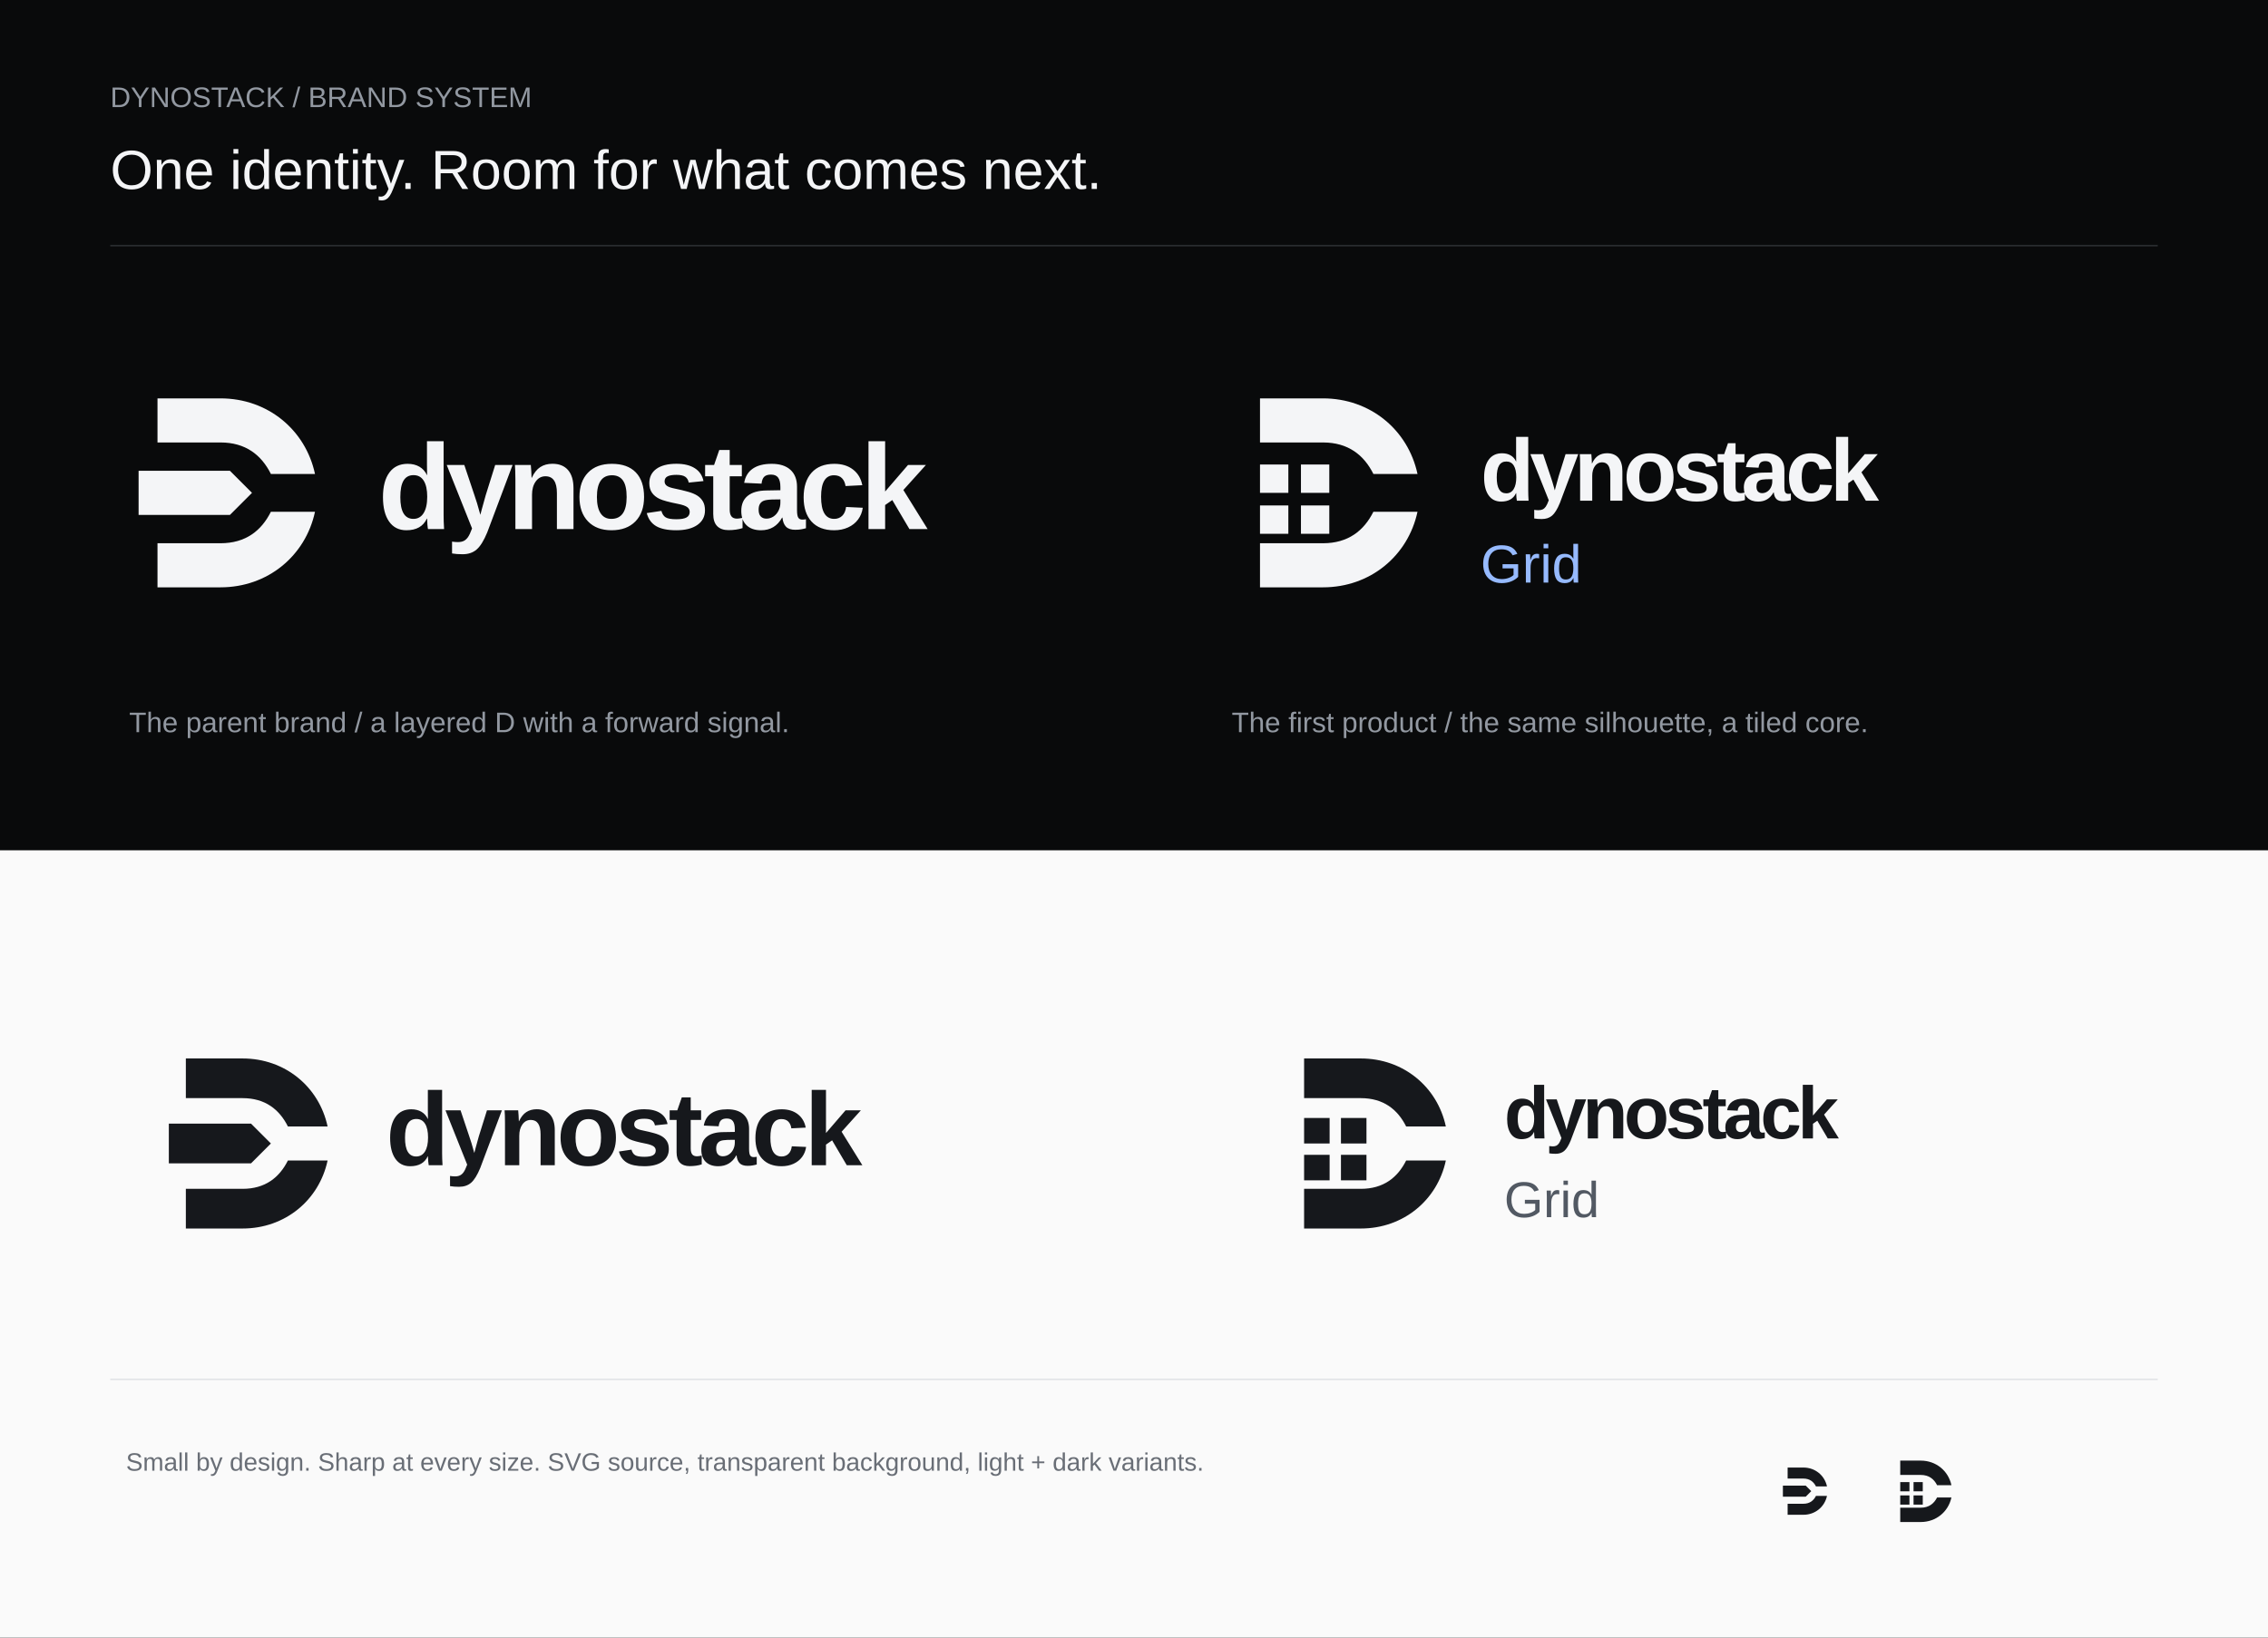
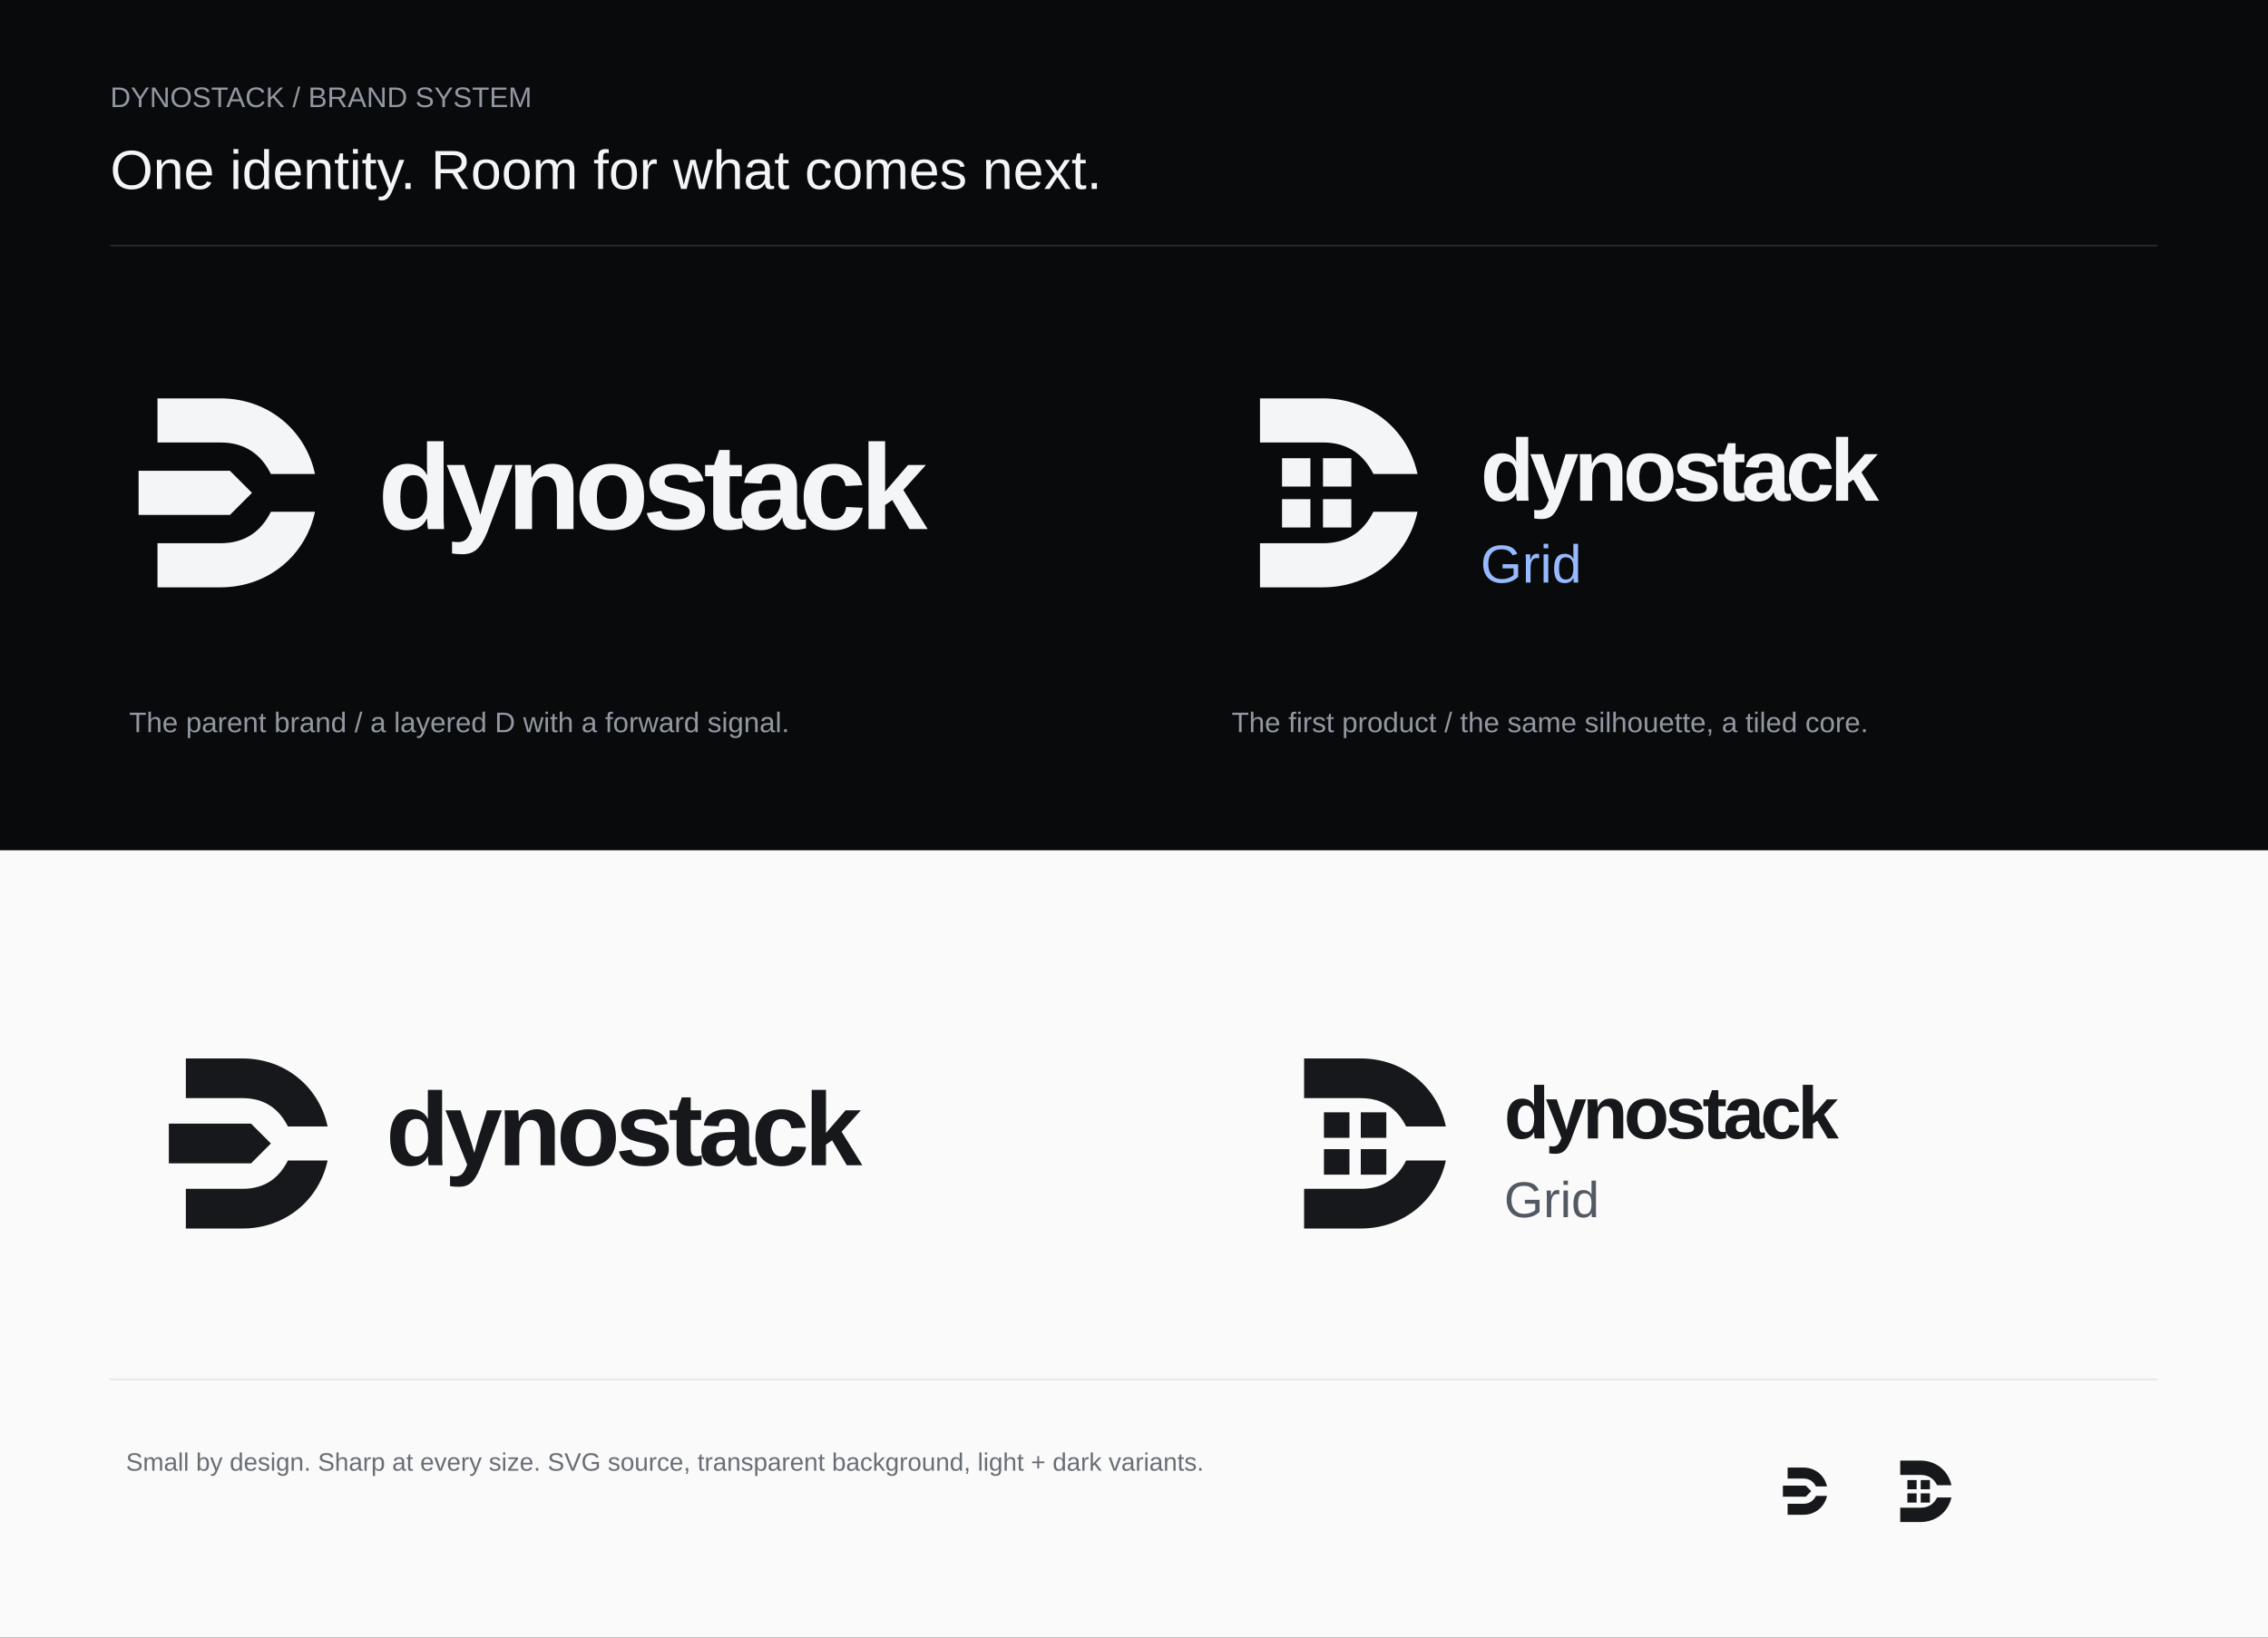
<svg xmlns="http://www.w3.org/2000/svg" width="1440" height="1040" viewBox="0 0 1440 1040">
  <rect width="1440" height="1040" fill="#090a0b" />
  <text x="70" y="68" font-family="Arial,sans-serif" font-size="18" fill="#9298a1">DYNOSTACK / BRAND SYSTEM</text>
  <text x="70" y="120" font-family="Arial,sans-serif" font-size="35" fill="#f4f5f7">One identity. Room for what comes next.</text>
  <path d="M70 156H1370" stroke="#292c2f" />
  <g transform="translate(80 245) scale(2)">
    <path d="M10 4H30C45 4 57 14 60 28H46C43 22 38 18 30 18H10Z" fill="#f4f5f7" />
    <path d="M10 50H30C38 50 43 46 46 40H60C57 54 45 64 30 64H10Z" fill="#f4f5f7" />
    <path d="M4 27H33L40 34L33 41H4Z" fill="#f4f5f7" />
  </g>
  <text x="240" y="336" font-family="Arial,sans-serif" font-size="77" font-weight="700" letter-spacing="-4" fill="#f4f5f7">dynostack</text>
  <text x="82" y="465" font-family="Arial,sans-serif" font-size="18" fill="#9298a1">The parent brand / a layered D with a forward signal.</text>
  <g transform="translate(780 245) scale(2)">
    <path d="M10 4H30C45 4 57 14 60 28H46C43 22 38 18 30 18H10Z" fill="#f4f5f7" />
    <path d="M10 50H30C38 50 43 46 46 40H60C57 54 45 64 30 64H10Z" fill="#f4f5f7" />
-     <path d="M10 25H19V34H10Z" fill="#f4f5f7" />
-     <path d="M23 25H32V34H23Z" fill="#f4f5f7" />
-     <path d="M10 38H19V47H10Z" fill="#f4f5f7" />
-     <path d="M23 38H32V47H23Z" fill="#f4f5f7" />
+     <path d="M17 23H26V32H17Z" fill="#f4f5f7" />
+     <path d="M30 23H39V32H30Z" fill="#f4f5f7" />
+     <path d="M17 36H26V45H17Z" fill="#f4f5f7" />
+     <path d="M30 36H39V45H30Z" fill="#f4f5f7" />
  </g>
  <text x="940" y="318" font-family="Arial,sans-serif" font-size="56" font-weight="700" letter-spacing="-3" fill="#f4f5f7">dynostack</text>
  <text x="940" y="370" font-family="Arial,sans-serif" font-size="34" fill="#96baff">Grid</text>
  <text x="782" y="465" font-family="Arial,sans-serif" font-size="18" fill="#9298a1">The first product / the same silhouette, a tiled core.</text>
  <rect y="540" width="1440" height="500" fill="#fafafa" />
  <g transform="translate(100 665) scale(1.8)">
    <path d="M10 4H30C45 4 57 14 60 28H46C43 22 38 18 30 18H10Z" fill="#16181c" />
    <path d="M10 50H30C38 50 43 46 46 40H60C57 54 45 64 30 64H10Z" fill="#16181c" />
    <path d="M4 27H33L40 34L33 41H4Z" fill="#16181c" />
  </g>
  <text x="245" y="740" font-family="Arial,sans-serif" font-size="66" font-weight="700" letter-spacing="-3" fill="#16181c">dynostack</text>
  <g transform="translate(810 665) scale(1.8)">
    <path d="M10 4H30C45 4 57 14 60 28H46C43 22 38 18 30 18H10Z" fill="#16181c" />
    <path d="M10 50H30C38 50 43 46 46 40H60C57 54 45 64 30 64H10Z" fill="#16181c" />
-     <path d="M10 25H19V34H10Z" fill="#16181c" />
-     <path d="M23 25H32V34H23Z" fill="#16181c" />
-     <path d="M10 38H19V47H10Z" fill="#16181c" />
-     <path d="M23 38H32V47H23Z" fill="#16181c" />
+     <path d="M17 23H26V32H17Z" fill="#16181c" />
+     <path d="M30 23H39V32H30Z" fill="#16181c" />
+     <path d="M17 36H26V45H17Z" fill="#16181c" />
+     <path d="M30 36H39V45H30Z" fill="#16181c" />
  </g>
  <text x="955" y="723" font-family="Arial,sans-serif" font-size="47" font-weight="700" letter-spacing="-2.5" fill="#16181c">dynostack</text>
  <text x="955" y="773" font-family="Arial,sans-serif" font-size="32" fill="#525963">Grid</text>
  <path d="M70 876H1370" stroke="#e2e4e7" />
  <text x="80" y="934" font-family="Arial,sans-serif" font-size="16" fill="#696e76">Small by design. Sharp at every size. SVG source, transparent background, light + dark variants.</text>
  <g transform="translate(1130 930) scale(.5)">
    <path d="M10 4H30C45 4 57 14 60 28H46C43 22 38 18 30 18H10Z" fill="#16181c" />
    <path d="M10 50H30C38 50 43 46 46 40H60C57 54 45 64 30 64H10Z" fill="#16181c" />
    <path d="M4 27H33L40 34L33 41H4Z" fill="#16181c" />
  </g>
  <g transform="translate(1200 925) scale(.65)">
    <path d="M10 4H30C45 4 57 14 60 28H46C43 22 38 18 30 18H10Z" fill="#16181c" />
    <path d="M10 50H30C38 50 43 46 46 40H60C57 54 45 64 30 64H10Z" fill="#16181c" />
-     <path d="M10 25H19V34H10Z" fill="#16181c" />
-     <path d="M23 25H32V34H23Z" fill="#16181c" />
-     <path d="M10 38H19V47H10Z" fill="#16181c" />
-     <path d="M23 38H32V47H23Z" fill="#16181c" />
+     <path d="M17 23H26V32H17Z" fill="#16181c" />
+     <path d="M30 23H39V32H30Z" fill="#16181c" />
+     <path d="M17 36H26V45H17Z" fill="#16181c" />
+     <path d="M30 36H39V45H30Z" fill="#16181c" />
  </g>
</svg>
